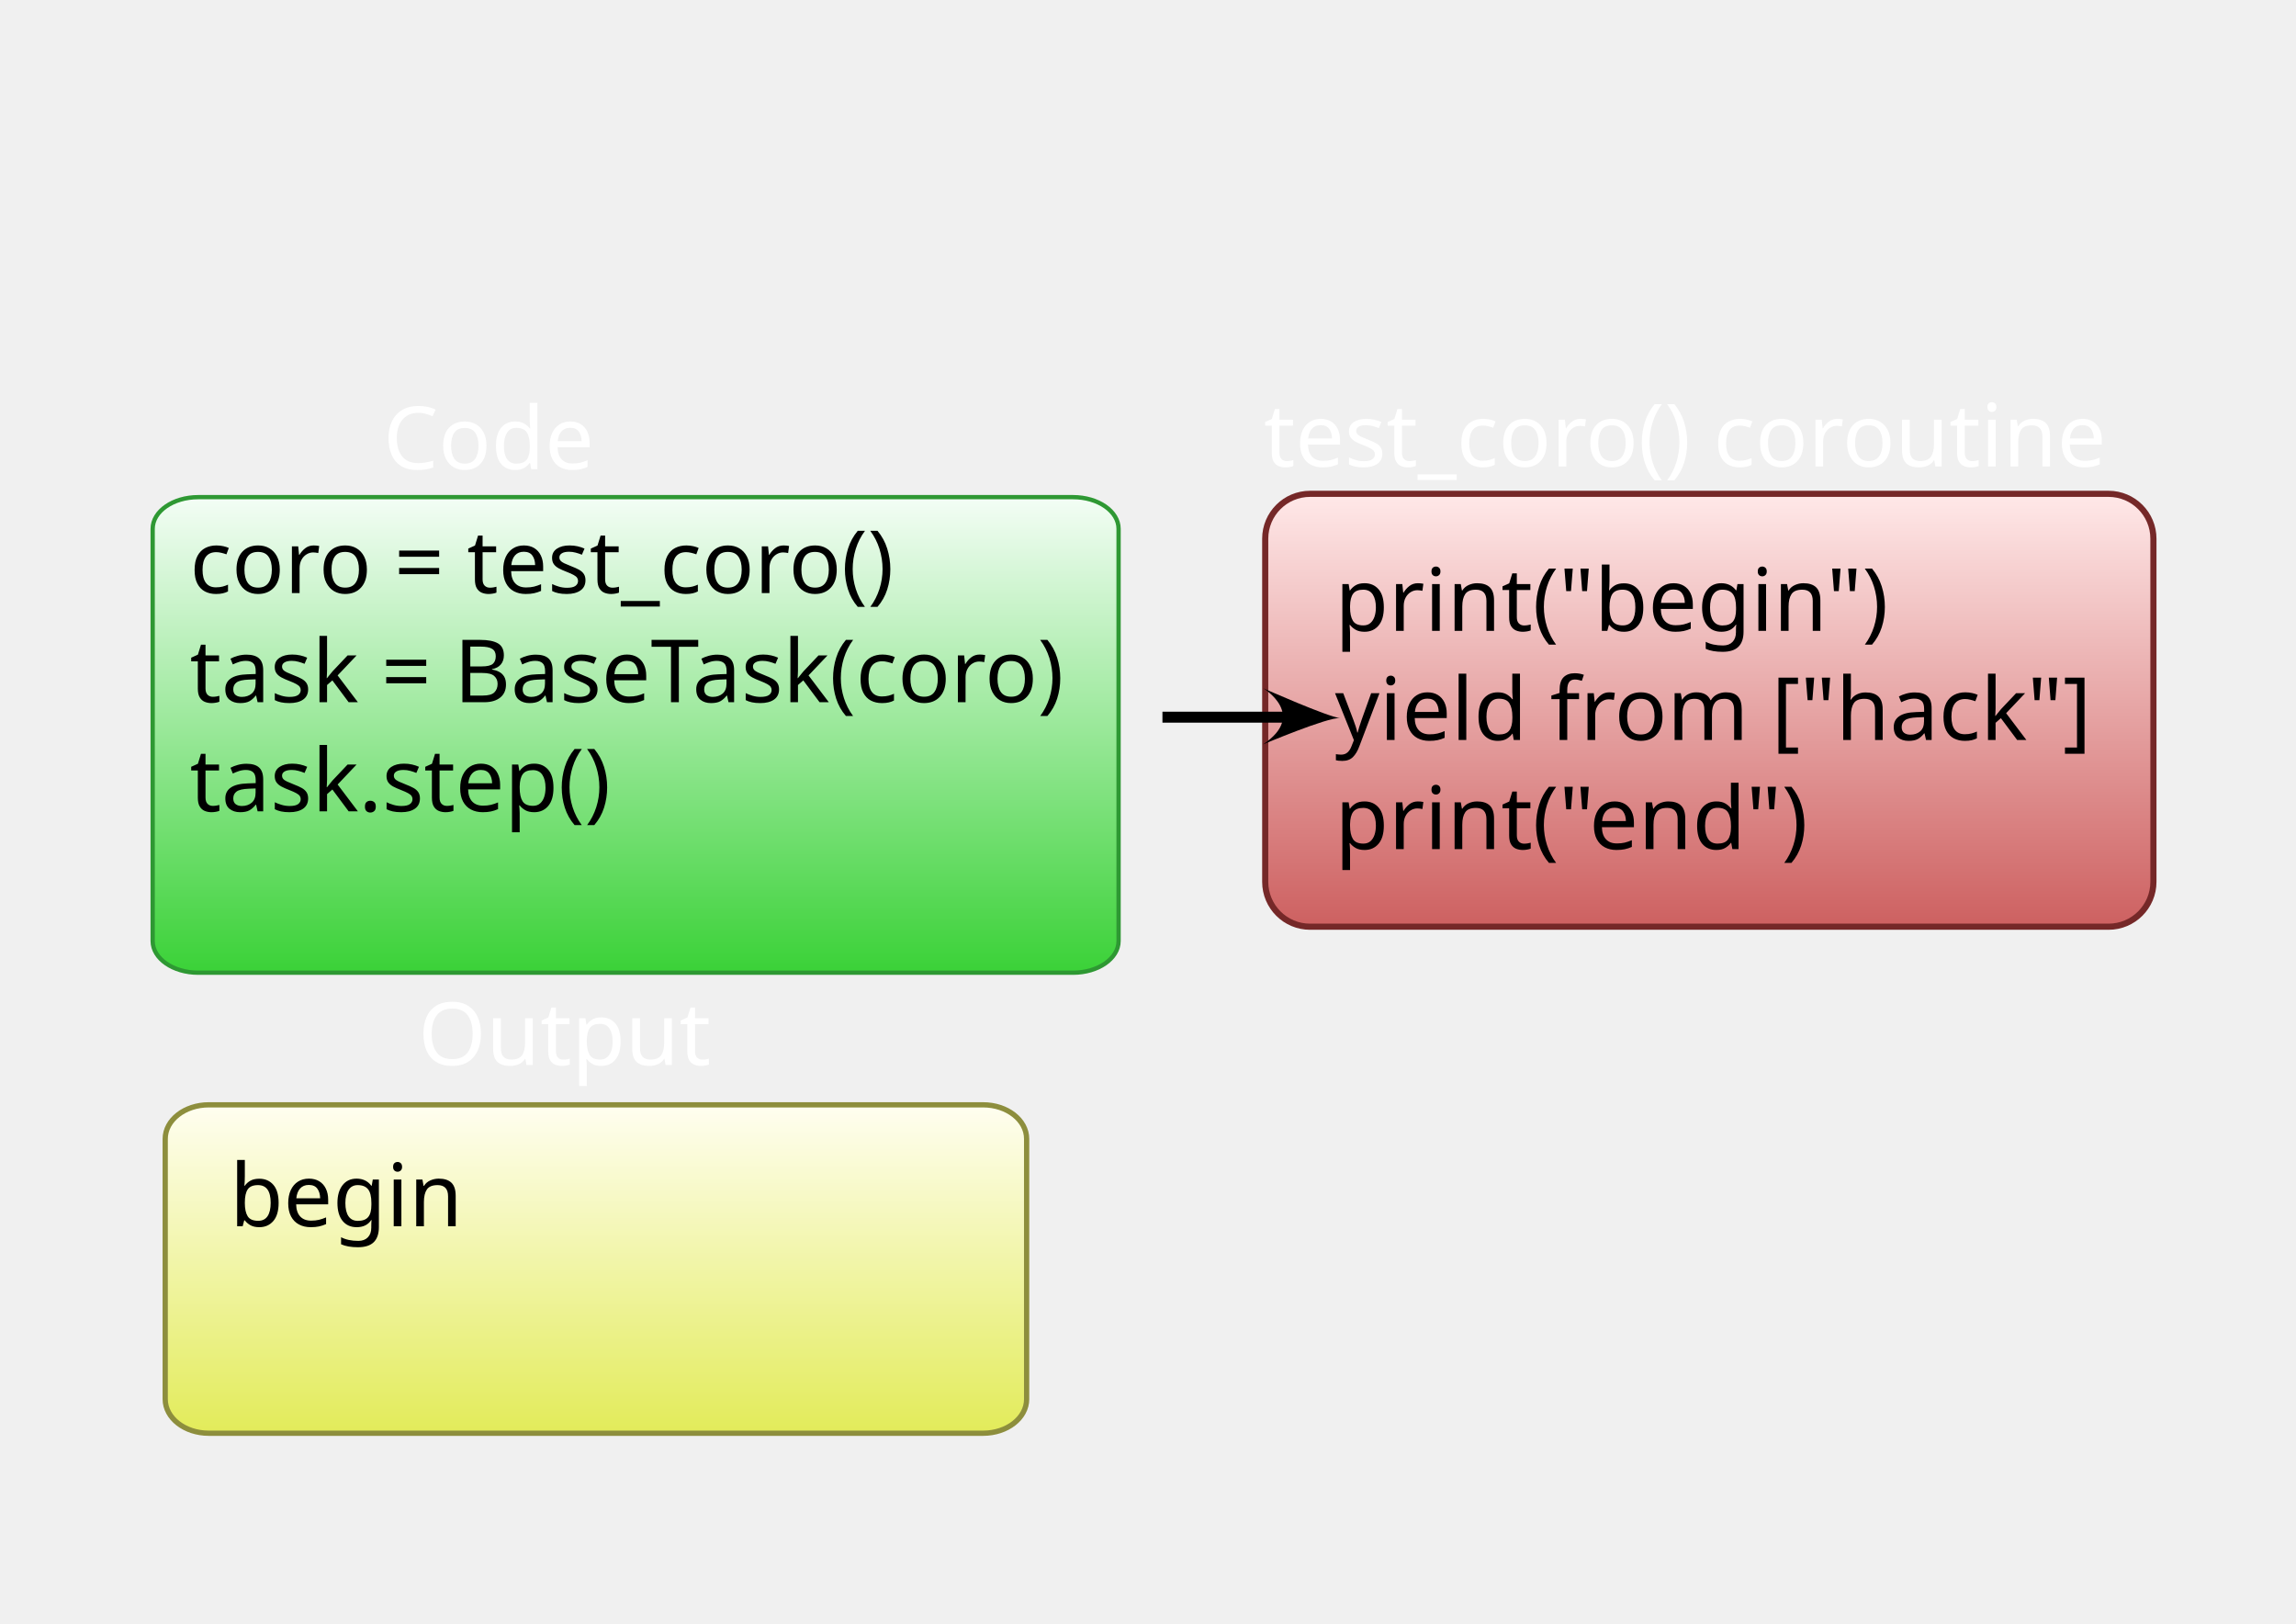
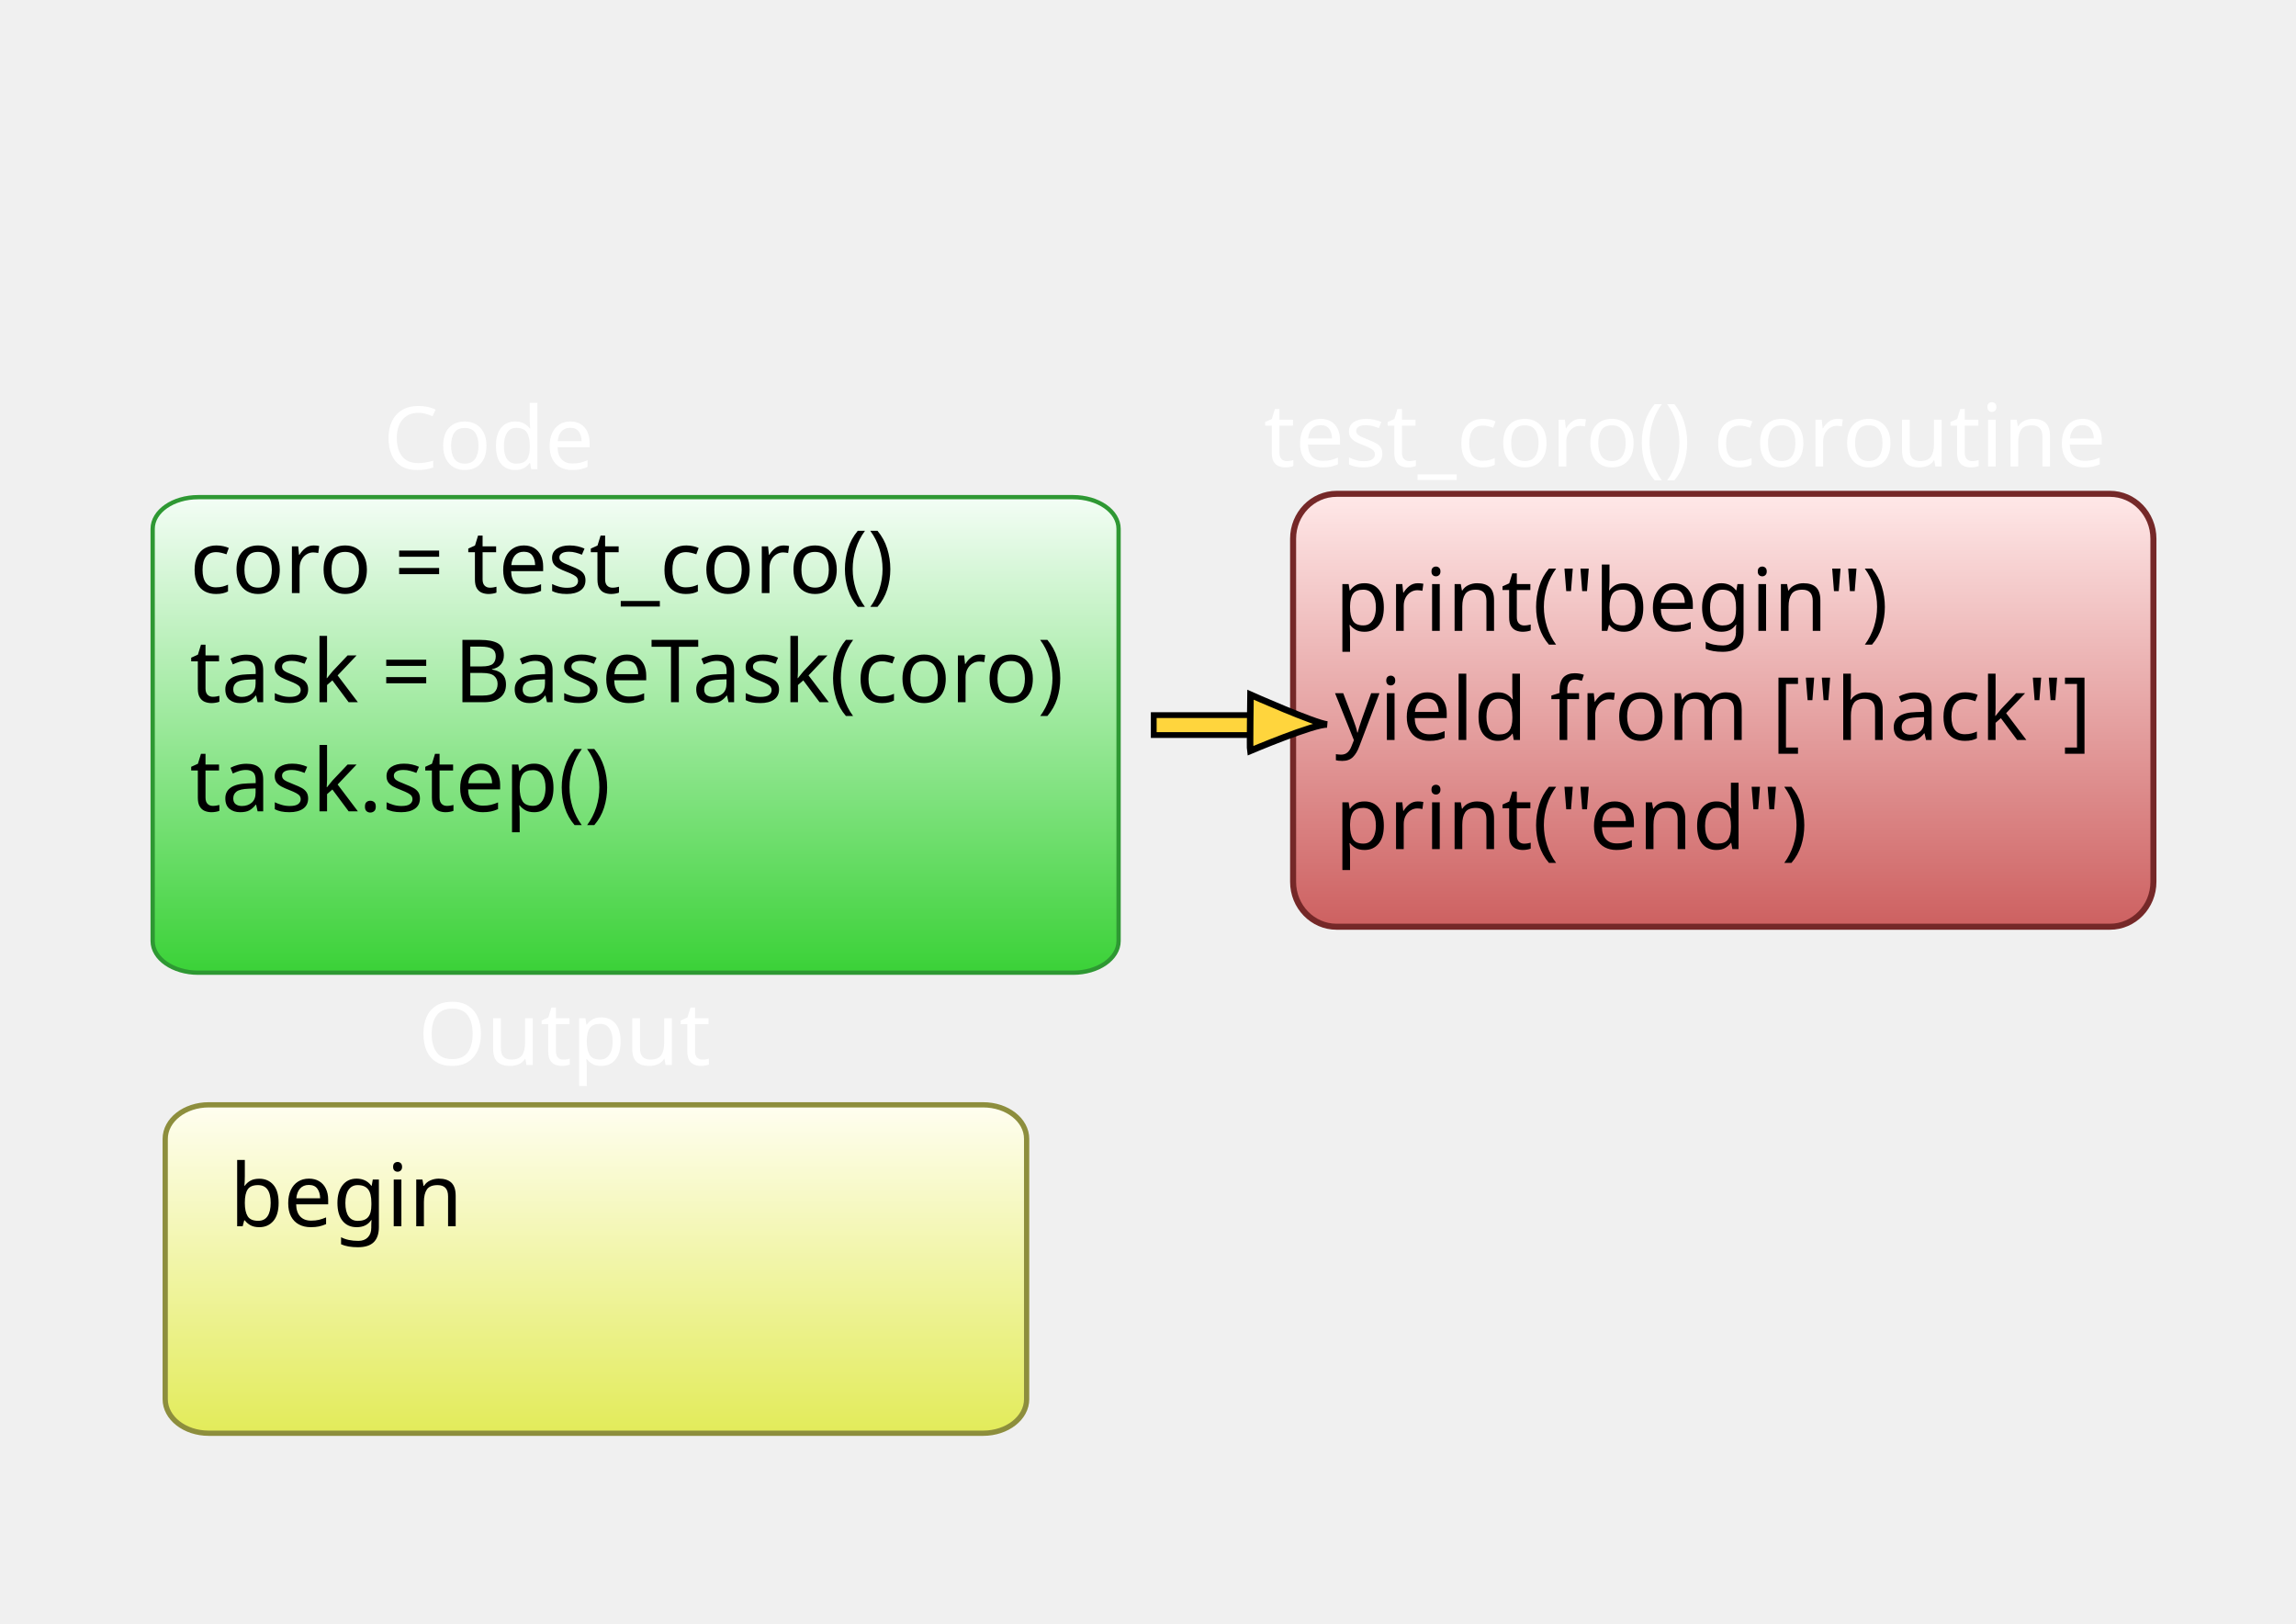
<svg xmlns="http://www.w3.org/2000/svg" xmlns:xlink="http://www.w3.org/1999/xlink" version="1.1" id="svg2" height="744.094" width="1052.362">
  <defs id="defs4">
    <linearGradient id="linearGradient12126">
      <stop style="stop-color:#ffe8e8;stop-opacity:1;" offset="0" id="stop12128" />
      <stop style="stop-color:#cd6060;stop-opacity:1;" offset="1" id="stop12130" />
    </linearGradient>
    <marker orient="auto" refY="0" refX="0" id="DotL" style="overflow:visible">
      <path id="path3982" d="m -2.5,-1 c 0,2.76 -2.24,5 -5,5 -2.76,0 -5,-2.24 -5,-5 0,-2.76 2.24,-5 5,-5 2.76,0 5,2.24 5,5 z" style="fill-rule:evenodd;stroke:#000000;stroke-width:1pt" transform="matrix(0.8,0,0,0.8,5.92,0.8)" />
    </marker>
    <marker id="RazorWire" refX="0" refY="0" orient="auto" style="overflow:visible">
      <path id="path4153" transform="scale(0.8,0.8)" style="fill:#808080;fill-opacity:1;fill-rule:evenodd;stroke:#000000;stroke-width:0.1pt" d="m 0.023,-0.74 0,1.438 -7.781,2.313 18.437,0 -7.187,-2.313 0,-1.438 7.25,-2.156 -18.469,0 7.75,2.156 z" />
    </marker>
    <marker orient="auto" refY="0" refX="0" id="Arrow2Lend" style="overflow:visible">
      <path id="path3942" style="fill-rule:evenodd;stroke-width:0.625;stroke-linejoin:round" d="M 8.719,4.034 -2.207,0.016 8.719,-4.002 c -1.745,2.372 -1.735,5.617 -6e-7,8.035 z" transform="matrix(-1.1,0,0,-1.1,-1.1,0)" />
    </marker>
    <marker orient="auto" refY="0" refX="0" id="Arrow1Lend" style="overflow:visible">
      <path id="path3924" d="M 0,0 5,-5 -12.5,0 5,5 0,0 z" style="fill-rule:evenodd;stroke:#000000;stroke-width:1pt" transform="matrix(-0.8,0,0,-0.8,-10,0)" />
    </marker>
    <linearGradient id="linearGradient3765">
      <stop id="stop3767" offset="0" style="stop-color:#f2feff;stop-opacity:1;" />
      <stop id="stop3769" offset="1" style="stop-color:#41b6ce;stop-opacity:1;" />
    </linearGradient>
    <linearGradient id="linearGradient3755">
      <stop style="stop-color:#b8f1f1;stop-opacity:1;" offset="0" id="stop3757" />
      <stop style="stop-color:#5ac5da;stop-opacity:1;" offset="1" id="stop3759" />
    </linearGradient>
    <linearGradient xlink:href="#linearGradient3765" id="linearGradient3761" x1="328.5" y1="172.362" x2="334.357" y2="552.362" gradientUnits="userSpaceOnUse" gradientTransform="matrix(0.6143788,0,0,0.4866711,176.4746,449.7801)" />
    <linearGradient xlink:href="#linearGradient3765-7" id="linearGradient3761-8" x1="328.5" y1="172.362" x2="334.357" y2="552.362" gradientUnits="userSpaceOnUse" gradientTransform="matrix(0.6143788,0,0,0.6431323,188.5043,-52.64542)" />
    <linearGradient id="linearGradient3765-7">
      <stop id="stop3767-4" offset="0" style="stop-color:#f2fdf4;stop-opacity:1;" />
      <stop id="stop3769-3" offset="1" style="stop-color:#3cd239;stop-opacity:1;" />
    </linearGradient>
    <linearGradient y2="548.954" x2="328.5" y1="172.362" x1="328.5" gradientTransform="matrix(0.8804081,0,0,0.5692378,-5.487653,439.6073)" gradientUnits="userSpaceOnUse" id="linearGradient5906" xlink:href="#linearGradient3765-7" />
    <marker orient="auto" refY="0" refX="0" id="Arrow1Lend-4" style="overflow:visible">
      <path id="path3924-0" d="M 0,0 5,-5 -12.5,0 5,5 0,0 z" style="fill-rule:evenodd;stroke:#000000;stroke-width:1pt" transform="matrix(-0.8,0,0,-0.8,-10,0)" />
    </marker>
-     <linearGradient xlink:href="#linearGradient12126" id="linearGradient12140" x1="879.429" y1="523.279" x2="879.429" y2="707.26" gradientUnits="userSpaceOnUse" gradientTransform="matrix(0.9232801,0,0,1.078099,2.018075,-29.19488)" />
+     <linearGradient xlink:href="#linearGradient12126" id="linearGradient12140" x1="879.429" y1="523.279" x2="879.429" y2="707.26" gradientUnits="userSpaceOnUse" gradientTransform="matrix(0.8942972,0,0,1.078099,32.93831,-29.19488)" />
    <linearGradient xlink:href="#linearGradient12126-6" id="linearGradient12140-4" x1="879.429" y1="523.279" x2="883.507" y2="706.591" gradientUnits="userSpaceOnUse" gradientTransform="matrix(0.9957622,0,0,1.142415,-67.42616,-69.40973)" />
    <linearGradient id="linearGradient12126-6">
      <stop style="stop-color:#fffef0;stop-opacity:1;" offset="0" id="stop12128-6" />
      <stop style="stop-color:#e2eb59;stop-opacity:1;" offset="1" id="stop12130-1" />
    </linearGradient>
    <linearGradient y2="707.709" x2="879.429" y1="523.279" x1="879.429" gradientTransform="matrix(0.8954408,0,0,0.8179006,-484.7387,386.8686)" gradientUnits="userSpaceOnUse" id="linearGradient12157" xlink:href="#linearGradient12126-6" />
  </defs>
  <g id="layer1" transform="translate(0,-308.2677)">
    <rect style="fill:url(#linearGradient5906);fill-opacity:1;fill-rule:nonzero;stroke:#2e9833;stroke-width:1.962;stroke-linecap:butt;stroke-linejoin:round;stroke-miterlimit:4;stroke-opacity:1;stroke-dasharray:none" id="rect2985-0" width="442.719" height="217.937" x="69.976" y="536.096" rx="20.877" ry="14.506" />
    <text xml:space="preserve" style="font-size:40px;font-style:normal;font-variant:normal;font-weight:normal;font-stretch:normal;line-height:125%;letter-spacing:0px;word-spacing:0px;fill:#ffffff;fill-opacity:1;stroke:none;font-family:Comfortaa;-inkscape-font-specification:Comfortaa" x="579.229" y="522.051" id="text3771-4">
      <tspan id="tspan3773-6" x="579.229" y="522.051">test_coro() coroutine</tspan>
    </text>
-     <rect style="fill:url(#linearGradient12140);fill-opacity:1;fill-rule:nonzero;stroke:#752828;stroke-width:2.806;stroke-linecap:butt;stroke-linejoin:round;stroke-miterlimit:4;stroke-opacity:1;stroke-dasharray:none" id="rect11120-3" width="407.103" height="198.385" x="579.907" y="534.574" rx="20.575" ry="20.564" />
+     <rect style="fill:url(#linearGradient12140);fill-opacity:1;fill-rule:nonzero;stroke:#752828;stroke-width:2.762;stroke-linecap:butt;stroke-linejoin:round;stroke-miterlimit:4;stroke-opacity:1;stroke-dasharray:none" id="rect11120-3" width="394.324" height="198.385" x="592.687" y="534.574" rx="19.929" ry="20.564" />
    <text xml:space="preserve" style="font-size:40px;font-style:normal;font-weight:normal;line-height:125%;letter-spacing:0px;word-spacing:0px;fill:#ffffff;fill-opacity:1;stroke:none;font-family:Sans" x="175.637" y="523.265" id="text5865-6-8-9">
      <tspan x="175.637" y="523.265" style="font-style:normal;font-variant:normal;font-weight:normal;font-stretch:normal;fill:#ffffff;fill-opacity:1;font-family:Comfortaa;-inkscape-font-specification:Comfortaa" id="tspan11114-1">Code</tspan>
    </text>
    <text xml:space="preserve" style="font-size:40px;font-style:normal;font-weight:normal;line-height:125%;letter-spacing:0px;word-spacing:0px;fill:#000000;fill-opacity:1;stroke:none;font-family:Sans" x="86.991" y="580.069" id="text5865-6">
      <tspan x="86.991" y="580.069" style="font-style:normal;font-variant:normal;font-weight:normal;font-stretch:normal;fill:#000000;fill-opacity:1;font-family:Comfortaa;-inkscape-font-specification:Comfortaa" id="tspan3961">coro = test_coro()</tspan>
      <tspan x="86.991" y="630.069" style="font-style:normal;font-variant:normal;font-weight:normal;font-stretch:normal;fill:#000000;fill-opacity:1;font-family:Comfortaa;-inkscape-font-specification:Comfortaa" id="tspan3170">task = BaseTask(coro)</tspan>
      <tspan x="86.991" y="680.069" style="font-style:normal;font-variant:normal;font-weight:normal;font-stretch:normal;fill:#000000;fill-opacity:1;font-family:Comfortaa;-inkscape-font-specification:Comfortaa" id="tspan3174">task.step()</tspan>
    </text>
    <rect style="fill:url(#linearGradient12157);fill-opacity:1;fill-rule:nonzero;stroke:#8d8e3d;stroke-width:2.407;stroke-linecap:butt;stroke-linejoin:round;stroke-miterlimit:4;stroke-opacity:1;stroke-dasharray:none" id="rect11120-3-8" width="394.828" height="150.505" x="75.726" y="814.572" rx="19.954" ry="15.601" />
    <text xml:space="preserve" style="font-size:40px;font-style:normal;font-weight:normal;line-height:125%;letter-spacing:0px;word-spacing:0px;fill:#ffffff;fill-opacity:1;stroke:none;font-family:Sans" x="191.638" y="796.341" id="text5865-6-8-9-4">
      <tspan x="191.638" y="796.341" style="font-style:normal;font-variant:normal;font-weight:normal;font-stretch:normal;fill:#ffffff;fill-opacity:1;font-family:Comfortaa;-inkscape-font-specification:Comfortaa" id="tspan11114-1-1">Output</tspan>
    </text>
    <text xml:space="preserve" style="font-size:40px;font-style:normal;font-weight:normal;line-height:125%;letter-spacing:0px;word-spacing:0px;fill:#000000;fill-opacity:1;stroke:none;font-family:Sans" x="105.297" y="870.24" id="text5865-6-7">
      <tspan x="105.297" y="870.24" style="font-style:normal;font-variant:normal;font-weight:normal;font-stretch:normal;fill:#000000;fill-opacity:1;font-family:Comfortaa;-inkscape-font-specification:Comfortaa" id="tspan3199">begin</tspan>
    </text>
    <text xml:space="preserve" style="font-size:40px;font-style:normal;font-variant:normal;font-weight:normal;font-stretch:normal;line-height:125%;letter-spacing:0px;word-spacing:0px;fill:#000000;fill-opacity:1;stroke:none;font-family:Comfortaa;-inkscape-font-specification:Comfortaa" x="611.867" y="597.384" id="text12274">
      <tspan x="611.867" y="597.384" id="tspan3147">print("begin")</tspan>
      <tspan x="611.867" y="647.384" id="tspan3176">yield from ["hack"]</tspan>
      <tspan x="611.867" y="697.384" id="tspan3149">print("end")</tspan>
    </text>
-     <g id="g9786" transform="translate(-4.954388,-79.27021)">
-       <path id="path5299-9" d="m 537.756,716.198 63.305,0" style="fill:#000000;fill-opacity:1;fill-rule:nonzero;stroke:#000000;stroke-width:5;stroke-linecap:butt;stroke-linejoin:round;stroke-miterlimit:4;stroke-opacity:1;stroke-dasharray:none;marker-end:none" />
-       <path id="path7308-2" d="m 583.978,702.963 c 0,0 29.705,13.182 35.206,13.65 -5.698,-0.468 -35.335,12.068 -35.335,12.068 20.433,-13.571 0.129,-25.719 0.129,-25.719 z" style="fill:#000000;fill-opacity:1;fill-rule:nonzero;stroke:none" />
+     <rect style="fill:none" id="rect9782" width="108.171" height="37.984" x="541.68" y="460.869" rx="0" ry="0" transform="translate(0,308.2677)" />
+     <g id="g12486" transform="translate(-25.59767,-124.6854)">
+       <rect ry="0" rx="0" y="760.672" x="554.413" height="9.131" width="56.547" id="rect12135" style="fill:#ffd53d;fill-opacity:1;stroke:#000000;stroke-width:2.652;stroke-miterlimit:4;stroke-opacity:1;stroke-dasharray:none" />
+       <path id="path7308-2-1" d="m 598.76,751.323 c 0,0 29.705,13.182 35.206,13.65 -5.698,-0.468 -35.335,12.068 -35.335,12.068 -0.21,-1.185 0.129,-25.719 0.129,-25.719 z" style="fill:#ffd53d;fill-opacity:1;fill-rule:nonzero;stroke:#000000;stroke-width:3;stroke-miterlimit:4;stroke-opacity:1;stroke-dasharray:none" />
    </g>
-     <rect style="fill:none" id="rect9782" width="108.171" height="37.984" x="541.68" y="460.869" rx="0" ry="0" transform="translate(0,308.2677)" />
  </g>
</svg>
